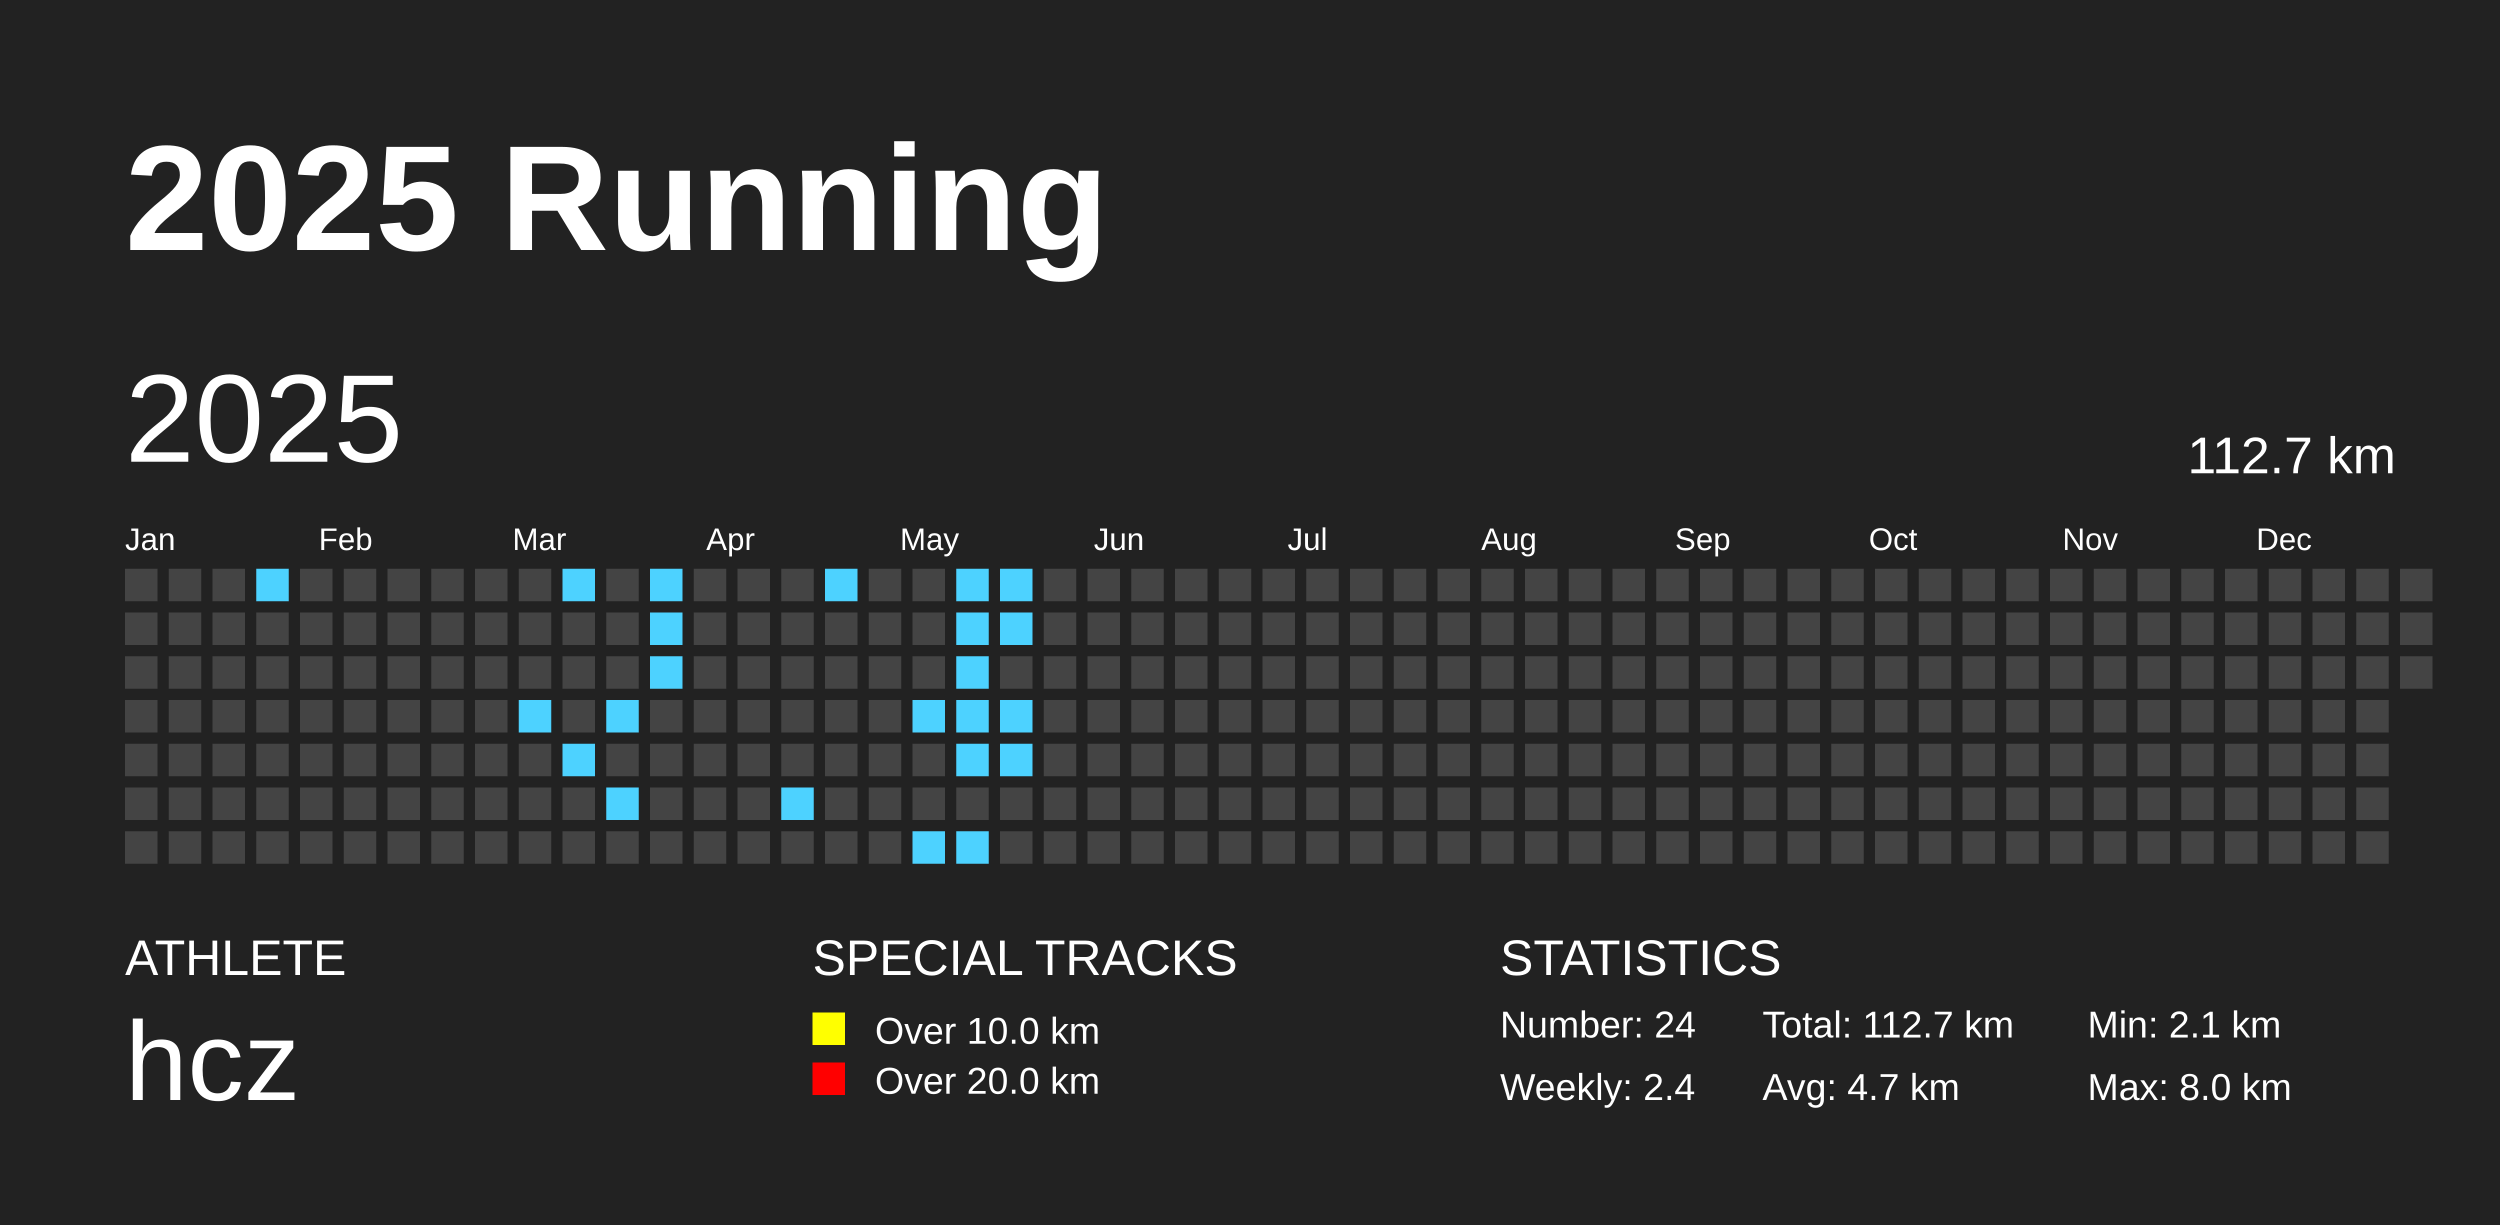
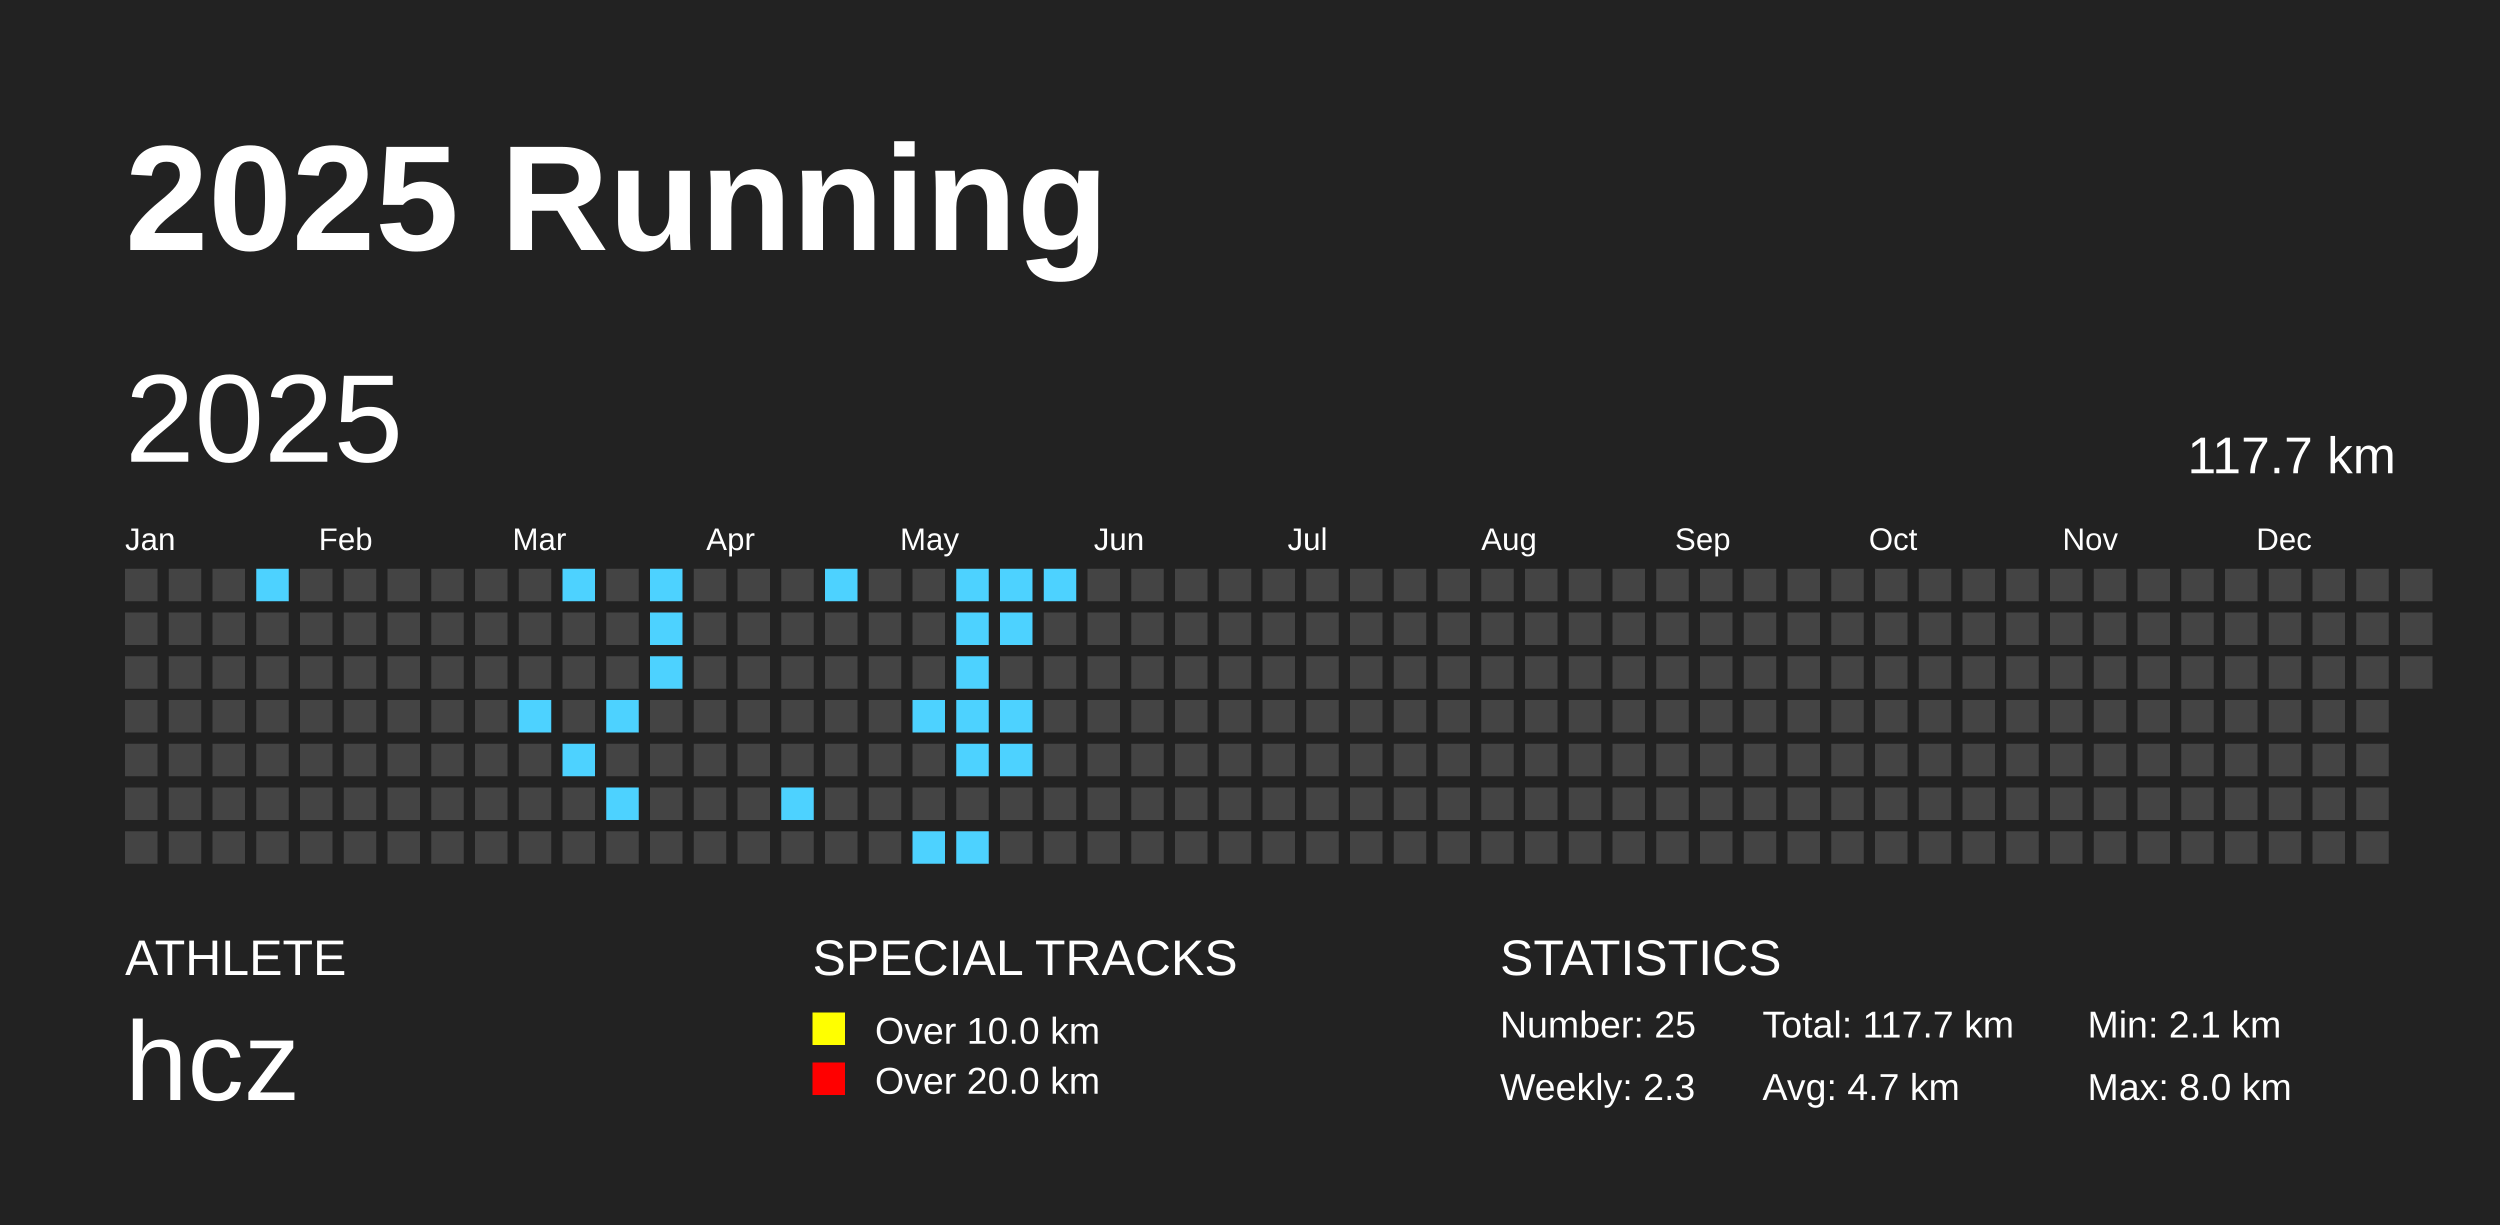
<svg xmlns="http://www.w3.org/2000/svg" baseProfile="full" height="98mm" version="1.1" viewBox="0,0,200,98" width="200mm">
  <defs />
  <rect fill="#222222" height="98" width="200" x="0" y="0" />
  <text fill="#FFFFFF" style="font-size:12px; font-family:Arial; font-weight:bold;" x="10" y="20">2025 Running</text>
  <text fill="#FFFFFF" style="font-size:4px; font-family:Arial" x="10" y="78">ATHLETE</text>
  <text fill="#FFFFFF" style="font-size:9px; font-family:Arial" x="10" y="88">hcz</text>
  <text fill="#FFFFFF" style="font-size:4px; font-family:Arial" x="65" y="78">SPECIAL TRACKS</text>
  <rect fill="yellow" height="2.6" width="2.6" x="65" y="81" />
  <text fill="#FFFFFF" style="font-size:3px; font-family:Arial" x="70" y="83.5">Over 10.0 km</text>
  <rect fill="red" height="2.6" width="2.6" x="65" y="85" />
  <text fill="#FFFFFF" style="font-size:3px; font-family:Arial" x="70" y="87.5">Over 20.0 km</text>
  <text fill="#FFFFFF" style="font-size:4px; font-family:Arial" x="120" y="78">STATISTICS</text>
-   <text fill="#FFFFFF" style="font-size:3px; font-family:Arial" x="120" y="83">Number: 24</text>
-   <text fill="#FFFFFF" style="font-size:3px; font-family:Arial" x="120" y="88">Weekly: 2.4</text>
-   <text fill="#FFFFFF" style="font-size:3px; font-family:Arial" x="141" y="83">Total: 112.7 km</text>
+   <text fill="#FFFFFF" style="font-size:3px; font-family:Arial" x="120" y="83">Number: 25</text>
+   <text fill="#FFFFFF" style="font-size:3px; font-family:Arial" x="120" y="88">Weekly: 2.3</text>
+   <text fill="#FFFFFF" style="font-size:3px; font-family:Arial" x="141" y="83">Total: 117.7 km</text>
  <text fill="#FFFFFF" style="font-size:3px; font-family:Arial" x="141" y="88">Avg: 4.7 km</text>
  <text fill="#FFFFFF" style="font-size:3px; font-family:Arial" x="167" y="83">Min: 2.1 km</text>
  <text fill="#FFFFFF" style="font-size:3px; font-family:Arial" x="167" y="88">Max: 8.0 km</text>
  <text dominant-baseline="hanging" fill="#FFFFFF" style="font-size:10.0px; font-family:Arial;" x="10" y="30">2025</text>
-   <text dominant-baseline="hanging" fill="#FFFFFF" style="font-size:4.125px; font-family:Arial;" x="175" y="35">112.7 km</text>
+   <text dominant-baseline="hanging" fill="#FFFFFF" style="font-size:4.125px; font-family:Arial;" x="175" y="35">117.7 km</text>
  <text fill="#FFFFFF" style="font-size:2.5px; font-family:Arial" x="10.0" y="44">Jan</text>
  <text fill="#FFFFFF" style="font-size:2.5px; font-family:Arial" x="25.5" y="44">Feb</text>
  <text fill="#FFFFFF" style="font-size:2.5px; font-family:Arial" x="41.0" y="44">Mar</text>
  <text fill="#FFFFFF" style="font-size:2.5px; font-family:Arial" x="56.5" y="44">Apr</text>
  <text fill="#FFFFFF" style="font-size:2.5px; font-family:Arial" x="72.0" y="44">May</text>
  <text fill="#FFFFFF" style="font-size:2.5px; font-family:Arial" x="87.5" y="44">Jun</text>
  <text fill="#FFFFFF" style="font-size:2.5px; font-family:Arial" x="103.0" y="44">Jul</text>
  <text fill="#FFFFFF" style="font-size:2.5px; font-family:Arial" x="118.5" y="44">Aug</text>
  <text fill="#FFFFFF" style="font-size:2.5px; font-family:Arial" x="134.0" y="44">Sep</text>
  <text fill="#FFFFFF" style="font-size:2.5px; font-family:Arial" x="149.5" y="44">Oct</text>
  <text fill="#FFFFFF" style="font-size:2.5px; font-family:Arial" x="165.0" y="44">Nov</text>
  <text fill="#FFFFFF" style="font-size:2.5px; font-family:Arial" x="180.5" y="44">Dec</text>
  <rect fill="#444444" height="2.6" width="2.6" x="10.0" y="45.5" />
  <rect fill="#444444" height="2.6" width="2.6" x="10.0" y="49.0" />
  <rect fill="#444444" height="2.6" width="2.6" x="10.0" y="52.5" />
  <rect fill="#444444" height="2.6" width="2.6" x="10.0" y="56.0" />
  <rect fill="#444444" height="2.6" width="2.6" x="10.0" y="59.5" />
  <rect fill="#444444" height="2.6" width="2.6" x="10.0" y="63.0" />
  <rect fill="#444444" height="2.6" width="2.6" x="10.0" y="66.5" />
  <rect fill="#444444" height="2.6" width="2.6" x="13.5" y="45.5" />
  <rect fill="#444444" height="2.6" width="2.6" x="13.5" y="49.0" />
  <rect fill="#444444" height="2.6" width="2.6" x="13.5" y="52.5" />
  <rect fill="#444444" height="2.6" width="2.6" x="13.5" y="56.0" />
  <rect fill="#444444" height="2.6" width="2.6" x="13.5" y="59.5" />
  <rect fill="#444444" height="2.6" width="2.6" x="13.5" y="63.0" />
  <rect fill="#444444" height="2.6" width="2.6" x="13.5" y="66.5" />
  <rect fill="#444444" height="2.6" width="2.6" x="17.0" y="45.5" />
  <rect fill="#444444" height="2.6" width="2.6" x="17.0" y="49.0" />
  <rect fill="#444444" height="2.6" width="2.6" x="17.0" y="52.5" />
  <rect fill="#444444" height="2.6" width="2.6" x="17.0" y="56.0" />
  <rect fill="#444444" height="2.6" width="2.6" x="17.0" y="59.5" />
  <rect fill="#444444" height="2.6" width="2.6" x="17.0" y="63.0" />
  <rect fill="#444444" height="2.6" width="2.6" x="17.0" y="66.5" />
  <rect fill="#4DD2FF" height="2.6" width="2.6" x="20.5" y="45.5" />
  <rect fill="#444444" height="2.6" width="2.6" x="20.5" y="49.0" />
  <rect fill="#444444" height="2.6" width="2.6" x="20.5" y="52.5" />
  <rect fill="#444444" height="2.6" width="2.6" x="20.5" y="56.0" />
  <rect fill="#444444" height="2.6" width="2.6" x="20.5" y="59.5" />
  <rect fill="#444444" height="2.6" width="2.6" x="20.5" y="63.0" />
  <rect fill="#444444" height="2.6" width="2.6" x="20.5" y="66.5" />
  <rect fill="#444444" height="2.6" width="2.6" x="24.0" y="45.5" />
  <rect fill="#444444" height="2.6" width="2.6" x="24.0" y="49.0" />
  <rect fill="#444444" height="2.6" width="2.6" x="24.0" y="52.5" />
  <rect fill="#444444" height="2.6" width="2.6" x="24.0" y="56.0" />
  <rect fill="#444444" height="2.6" width="2.6" x="24.0" y="59.5" />
  <rect fill="#444444" height="2.6" width="2.6" x="24.0" y="63.0" />
  <rect fill="#444444" height="2.6" width="2.6" x="24.0" y="66.5" />
  <rect fill="#444444" height="2.6" width="2.6" x="27.5" y="45.5" />
  <rect fill="#444444" height="2.6" width="2.6" x="27.5" y="49.0" />
  <rect fill="#444444" height="2.6" width="2.6" x="27.5" y="52.5" />
  <rect fill="#444444" height="2.6" width="2.6" x="27.5" y="56.0" />
  <rect fill="#444444" height="2.6" width="2.6" x="27.5" y="59.5" />
  <rect fill="#444444" height="2.6" width="2.6" x="27.5" y="63.0" />
  <rect fill="#444444" height="2.6" width="2.6" x="27.5" y="66.5" />
  <rect fill="#444444" height="2.6" width="2.6" x="31.0" y="45.5" />
  <rect fill="#444444" height="2.6" width="2.6" x="31.0" y="49.0" />
  <rect fill="#444444" height="2.6" width="2.6" x="31.0" y="52.5" />
  <rect fill="#444444" height="2.6" width="2.6" x="31.0" y="56.0" />
  <rect fill="#444444" height="2.6" width="2.6" x="31.0" y="59.5" />
  <rect fill="#444444" height="2.6" width="2.6" x="31.0" y="63.0" />
  <rect fill="#444444" height="2.6" width="2.6" x="31.0" y="66.5" />
  <rect fill="#444444" height="2.6" width="2.6" x="34.5" y="45.5" />
  <rect fill="#444444" height="2.6" width="2.6" x="34.5" y="49.0" />
  <rect fill="#444444" height="2.6" width="2.6" x="34.5" y="52.5" />
  <rect fill="#444444" height="2.6" width="2.6" x="34.5" y="56.0" />
  <rect fill="#444444" height="2.6" width="2.6" x="34.5" y="59.5" />
  <rect fill="#444444" height="2.6" width="2.6" x="34.5" y="63.0" />
  <rect fill="#444444" height="2.6" width="2.6" x="34.5" y="66.5" />
  <rect fill="#444444" height="2.6" width="2.6" x="38.0" y="45.5" />
  <rect fill="#444444" height="2.6" width="2.6" x="38.0" y="49.0" />
  <rect fill="#444444" height="2.6" width="2.6" x="38.0" y="52.5" />
  <rect fill="#444444" height="2.6" width="2.6" x="38.0" y="56.0" />
  <rect fill="#444444" height="2.6" width="2.6" x="38.0" y="59.5" />
  <rect fill="#444444" height="2.6" width="2.6" x="38.0" y="63.0" />
  <rect fill="#444444" height="2.6" width="2.6" x="38.0" y="66.5" />
  <rect fill="#444444" height="2.6" width="2.6" x="41.5" y="45.5" />
  <rect fill="#444444" height="2.6" width="2.6" x="41.5" y="49.0" />
  <rect fill="#444444" height="2.6" width="2.6" x="41.5" y="52.5" />
  <rect fill="#4DD2FF" height="2.6" width="2.6" x="41.5" y="56.0" />
  <rect fill="#444444" height="2.6" width="2.6" x="41.5" y="59.5" />
  <rect fill="#444444" height="2.6" width="2.6" x="41.5" y="63.0" />
  <rect fill="#444444" height="2.6" width="2.6" x="41.5" y="66.5" />
  <rect fill="#4DD2FF" height="2.6" width="2.6" x="45.0" y="45.5" />
  <rect fill="#444444" height="2.6" width="2.6" x="45.0" y="49.0" />
  <rect fill="#444444" height="2.6" width="2.6" x="45.0" y="52.5" />
  <rect fill="#444444" height="2.6" width="2.6" x="45.0" y="56.0" />
  <rect fill="#4DD2FF" height="2.6" width="2.6" x="45.0" y="59.5" />
  <rect fill="#444444" height="2.6" width="2.6" x="45.0" y="63.0" />
  <rect fill="#444444" height="2.6" width="2.6" x="45.0" y="66.5" />
  <rect fill="#444444" height="2.6" width="2.6" x="48.5" y="45.5" />
  <rect fill="#444444" height="2.6" width="2.6" x="48.5" y="49.0" />
  <rect fill="#444444" height="2.6" width="2.6" x="48.5" y="52.5" />
  <rect fill="#4DD2FF" height="2.6" width="2.6" x="48.5" y="56.0" />
  <rect fill="#444444" height="2.6" width="2.6" x="48.5" y="59.5" />
  <rect fill="#4DD2FF" height="2.6" width="2.6" x="48.5" y="63.0" />
  <rect fill="#444444" height="2.6" width="2.6" x="48.5" y="66.5" />
  <rect fill="#4DD2FF" height="2.6" width="2.6" x="52.0" y="45.5" />
  <rect fill="#4DD2FF" height="2.6" width="2.6" x="52.0" y="49.0" />
  <rect fill="#4DD2FF" height="2.6" width="2.6" x="52.0" y="52.5" />
  <rect fill="#444444" height="2.6" width="2.6" x="52.0" y="56.0" />
  <rect fill="#444444" height="2.6" width="2.6" x="52.0" y="59.5" />
  <rect fill="#444444" height="2.6" width="2.6" x="52.0" y="63.0" />
  <rect fill="#444444" height="2.6" width="2.6" x="52.0" y="66.5" />
  <rect fill="#444444" height="2.6" width="2.6" x="55.5" y="45.5" />
  <rect fill="#444444" height="2.6" width="2.6" x="55.5" y="49.0" />
  <rect fill="#444444" height="2.6" width="2.6" x="55.5" y="52.5" />
  <rect fill="#444444" height="2.6" width="2.6" x="55.5" y="56.0" />
  <rect fill="#444444" height="2.6" width="2.6" x="55.5" y="59.5" />
  <rect fill="#444444" height="2.6" width="2.6" x="55.5" y="63.0" />
  <rect fill="#444444" height="2.6" width="2.6" x="55.5" y="66.5" />
  <rect fill="#444444" height="2.6" width="2.6" x="59.0" y="45.5" />
  <rect fill="#444444" height="2.6" width="2.6" x="59.0" y="49.0" />
  <rect fill="#444444" height="2.6" width="2.6" x="59.0" y="52.5" />
  <rect fill="#444444" height="2.6" width="2.6" x="59.0" y="56.0" />
  <rect fill="#444444" height="2.6" width="2.6" x="59.0" y="59.5" />
  <rect fill="#444444" height="2.6" width="2.6" x="59.0" y="63.0" />
  <rect fill="#444444" height="2.6" width="2.6" x="59.0" y="66.5" />
  <rect fill="#444444" height="2.6" width="2.6" x="62.5" y="45.5" />
  <rect fill="#444444" height="2.6" width="2.6" x="62.5" y="49.0" />
  <rect fill="#444444" height="2.6" width="2.6" x="62.5" y="52.5" />
  <rect fill="#444444" height="2.6" width="2.6" x="62.5" y="56.0" />
  <rect fill="#444444" height="2.6" width="2.6" x="62.5" y="59.5" />
  <rect fill="#4DD2FF" height="2.6" width="2.6" x="62.5" y="63.0" />
  <rect fill="#444444" height="2.6" width="2.6" x="62.5" y="66.5" />
  <rect fill="#4DD2FF" height="2.6" width="2.6" x="66.0" y="45.5" />
  <rect fill="#444444" height="2.6" width="2.6" x="66.0" y="49.0" />
  <rect fill="#444444" height="2.6" width="2.6" x="66.0" y="52.5" />
  <rect fill="#444444" height="2.6" width="2.6" x="66.0" y="56.0" />
  <rect fill="#444444" height="2.6" width="2.6" x="66.0" y="59.5" />
  <rect fill="#444444" height="2.6" width="2.6" x="66.0" y="63.0" />
  <rect fill="#444444" height="2.6" width="2.6" x="66.0" y="66.5" />
  <rect fill="#444444" height="2.6" width="2.6" x="69.5" y="45.5" />
  <rect fill="#444444" height="2.6" width="2.6" x="69.5" y="49.0" />
  <rect fill="#444444" height="2.6" width="2.6" x="69.5" y="52.5" />
  <rect fill="#444444" height="2.6" width="2.6" x="69.5" y="56.0" />
  <rect fill="#444444" height="2.6" width="2.6" x="69.5" y="59.5" />
  <rect fill="#444444" height="2.6" width="2.6" x="69.5" y="63.0" />
  <rect fill="#444444" height="2.6" width="2.6" x="69.5" y="66.5" />
  <rect fill="#444444" height="2.6" width="2.6" x="73.0" y="45.5" />
  <rect fill="#444444" height="2.6" width="2.6" x="73.0" y="49.0" />
  <rect fill="#444444" height="2.6" width="2.6" x="73.0" y="52.5" />
  <rect fill="#4DD2FF" height="2.6" width="2.6" x="73.0" y="56.0" />
  <rect fill="#444444" height="2.6" width="2.6" x="73.0" y="59.5" />
  <rect fill="#444444" height="2.6" width="2.6" x="73.0" y="63.0" />
  <rect fill="#4DD2FF" height="2.6" width="2.6" x="73.0" y="66.5" />
  <rect fill="#4DD2FF" height="2.6" width="2.6" x="76.5" y="45.5" />
  <rect fill="#4DD2FF" height="2.6" width="2.6" x="76.5" y="49.0" />
  <rect fill="#4DD2FF" height="2.6" width="2.6" x="76.5" y="52.5" />
  <rect fill="#4DD2FF" height="2.6" width="2.6" x="76.5" y="56.0" />
  <rect fill="#4DD2FF" height="2.6" width="2.6" x="76.5" y="59.5" />
  <rect fill="#444444" height="2.6" width="2.6" x="76.5" y="63.0" />
  <rect fill="#4DD2FF" height="2.6" width="2.6" x="76.5" y="66.5" />
  <rect fill="#4DD2FF" height="2.6" width="2.6" x="80.0" y="45.5" />
  <rect fill="#4DD2FF" height="2.6" width="2.6" x="80.0" y="49.0" />
  <rect fill="#444444" height="2.6" width="2.6" x="80.0" y="52.5" />
  <rect fill="#4DD2FF" height="2.6" width="2.6" x="80.0" y="56.0" />
  <rect fill="#4DD2FF" height="2.6" width="2.6" x="80.0" y="59.5" />
  <rect fill="#444444" height="2.6" width="2.6" x="80.0" y="63.0" />
  <rect fill="#444444" height="2.6" width="2.6" x="80.0" y="66.5" />
-   <rect fill="#444444" height="2.6" width="2.6" x="83.5" y="45.5" />
+   <rect fill="#4DD2FF" height="2.6" width="2.6" x="83.5" y="45.5" />
  <rect fill="#444444" height="2.6" width="2.6" x="83.5" y="49.0" />
  <rect fill="#444444" height="2.6" width="2.6" x="83.5" y="52.5" />
  <rect fill="#444444" height="2.6" width="2.6" x="83.5" y="56.0" />
  <rect fill="#444444" height="2.6" width="2.6" x="83.5" y="59.5" />
  <rect fill="#444444" height="2.6" width="2.6" x="83.5" y="63.0" />
  <rect fill="#444444" height="2.6" width="2.6" x="83.5" y="66.5" />
  <rect fill="#444444" height="2.6" width="2.6" x="87.0" y="45.5" />
  <rect fill="#444444" height="2.6" width="2.6" x="87.0" y="49.0" />
  <rect fill="#444444" height="2.6" width="2.6" x="87.0" y="52.5" />
  <rect fill="#444444" height="2.6" width="2.6" x="87.0" y="56.0" />
  <rect fill="#444444" height="2.6" width="2.6" x="87.0" y="59.5" />
  <rect fill="#444444" height="2.6" width="2.6" x="87.0" y="63.0" />
  <rect fill="#444444" height="2.6" width="2.6" x="87.0" y="66.5" />
  <rect fill="#444444" height="2.6" width="2.6" x="90.5" y="45.5" />
  <rect fill="#444444" height="2.6" width="2.6" x="90.5" y="49.0" />
  <rect fill="#444444" height="2.6" width="2.6" x="90.5" y="52.5" />
  <rect fill="#444444" height="2.6" width="2.6" x="90.5" y="56.0" />
  <rect fill="#444444" height="2.6" width="2.6" x="90.5" y="59.5" />
  <rect fill="#444444" height="2.6" width="2.6" x="90.5" y="63.0" />
  <rect fill="#444444" height="2.6" width="2.6" x="90.5" y="66.5" />
  <rect fill="#444444" height="2.6" width="2.6" x="94.0" y="45.5" />
  <rect fill="#444444" height="2.6" width="2.6" x="94.0" y="49.0" />
  <rect fill="#444444" height="2.6" width="2.6" x="94.0" y="52.5" />
  <rect fill="#444444" height="2.6" width="2.6" x="94.0" y="56.0" />
  <rect fill="#444444" height="2.6" width="2.6" x="94.0" y="59.5" />
  <rect fill="#444444" height="2.6" width="2.6" x="94.0" y="63.0" />
  <rect fill="#444444" height="2.6" width="2.6" x="94.0" y="66.5" />
  <rect fill="#444444" height="2.6" width="2.6" x="97.5" y="45.5" />
  <rect fill="#444444" height="2.6" width="2.6" x="97.5" y="49.0" />
  <rect fill="#444444" height="2.6" width="2.6" x="97.5" y="52.5" />
  <rect fill="#444444" height="2.6" width="2.6" x="97.5" y="56.0" />
  <rect fill="#444444" height="2.6" width="2.6" x="97.5" y="59.5" />
  <rect fill="#444444" height="2.6" width="2.6" x="97.5" y="63.0" />
  <rect fill="#444444" height="2.6" width="2.6" x="97.5" y="66.5" />
  <rect fill="#444444" height="2.6" width="2.6" x="101.0" y="45.5" />
  <rect fill="#444444" height="2.6" width="2.6" x="101.0" y="49.0" />
  <rect fill="#444444" height="2.6" width="2.6" x="101.0" y="52.5" />
  <rect fill="#444444" height="2.6" width="2.6" x="101.0" y="56.0" />
  <rect fill="#444444" height="2.6" width="2.6" x="101.0" y="59.5" />
  <rect fill="#444444" height="2.6" width="2.6" x="101.0" y="63.0" />
  <rect fill="#444444" height="2.6" width="2.6" x="101.0" y="66.5" />
  <rect fill="#444444" height="2.6" width="2.6" x="104.5" y="45.5" />
  <rect fill="#444444" height="2.6" width="2.6" x="104.5" y="49.0" />
  <rect fill="#444444" height="2.6" width="2.6" x="104.5" y="52.5" />
  <rect fill="#444444" height="2.6" width="2.6" x="104.5" y="56.0" />
  <rect fill="#444444" height="2.6" width="2.6" x="104.5" y="59.5" />
  <rect fill="#444444" height="2.6" width="2.6" x="104.5" y="63.0" />
  <rect fill="#444444" height="2.6" width="2.6" x="104.5" y="66.5" />
  <rect fill="#444444" height="2.6" width="2.6" x="108.0" y="45.5" />
  <rect fill="#444444" height="2.6" width="2.6" x="108.0" y="49.0" />
  <rect fill="#444444" height="2.6" width="2.6" x="108.0" y="52.5" />
  <rect fill="#444444" height="2.6" width="2.6" x="108.0" y="56.0" />
  <rect fill="#444444" height="2.6" width="2.6" x="108.0" y="59.5" />
  <rect fill="#444444" height="2.6" width="2.6" x="108.0" y="63.0" />
  <rect fill="#444444" height="2.6" width="2.6" x="108.0" y="66.5" />
  <rect fill="#444444" height="2.6" width="2.6" x="111.5" y="45.5" />
  <rect fill="#444444" height="2.6" width="2.6" x="111.5" y="49.0" />
  <rect fill="#444444" height="2.6" width="2.6" x="111.5" y="52.5" />
  <rect fill="#444444" height="2.6" width="2.6" x="111.5" y="56.0" />
  <rect fill="#444444" height="2.6" width="2.6" x="111.5" y="59.5" />
  <rect fill="#444444" height="2.6" width="2.6" x="111.5" y="63.0" />
  <rect fill="#444444" height="2.6" width="2.6" x="111.5" y="66.5" />
  <rect fill="#444444" height="2.6" width="2.6" x="115.0" y="45.5" />
  <rect fill="#444444" height="2.6" width="2.6" x="115.0" y="49.0" />
  <rect fill="#444444" height="2.6" width="2.6" x="115.0" y="52.5" />
  <rect fill="#444444" height="2.6" width="2.6" x="115.0" y="56.0" />
  <rect fill="#444444" height="2.6" width="2.6" x="115.0" y="59.5" />
  <rect fill="#444444" height="2.6" width="2.6" x="115.0" y="63.0" />
  <rect fill="#444444" height="2.6" width="2.6" x="115.0" y="66.5" />
  <rect fill="#444444" height="2.6" width="2.6" x="118.5" y="45.5" />
  <rect fill="#444444" height="2.6" width="2.6" x="118.5" y="49.0" />
  <rect fill="#444444" height="2.6" width="2.6" x="118.5" y="52.5" />
  <rect fill="#444444" height="2.6" width="2.6" x="118.5" y="56.0" />
  <rect fill="#444444" height="2.6" width="2.6" x="118.5" y="59.5" />
  <rect fill="#444444" height="2.6" width="2.6" x="118.5" y="63.0" />
  <rect fill="#444444" height="2.6" width="2.6" x="118.5" y="66.5" />
  <rect fill="#444444" height="2.6" width="2.6" x="122.0" y="45.5" />
  <rect fill="#444444" height="2.6" width="2.6" x="122.0" y="49.0" />
  <rect fill="#444444" height="2.6" width="2.6" x="122.0" y="52.5" />
  <rect fill="#444444" height="2.6" width="2.6" x="122.0" y="56.0" />
  <rect fill="#444444" height="2.6" width="2.6" x="122.0" y="59.5" />
  <rect fill="#444444" height="2.6" width="2.6" x="122.0" y="63.0" />
  <rect fill="#444444" height="2.6" width="2.6" x="122.0" y="66.5" />
  <rect fill="#444444" height="2.6" width="2.6" x="125.5" y="45.5" />
  <rect fill="#444444" height="2.6" width="2.6" x="125.5" y="49.0" />
  <rect fill="#444444" height="2.6" width="2.6" x="125.5" y="52.5" />
  <rect fill="#444444" height="2.6" width="2.6" x="125.5" y="56.0" />
  <rect fill="#444444" height="2.6" width="2.6" x="125.5" y="59.5" />
  <rect fill="#444444" height="2.6" width="2.6" x="125.5" y="63.0" />
  <rect fill="#444444" height="2.6" width="2.6" x="125.5" y="66.5" />
  <rect fill="#444444" height="2.6" width="2.6" x="129.0" y="45.5" />
  <rect fill="#444444" height="2.6" width="2.6" x="129.0" y="49.0" />
  <rect fill="#444444" height="2.6" width="2.6" x="129.0" y="52.5" />
  <rect fill="#444444" height="2.6" width="2.6" x="129.0" y="56.0" />
  <rect fill="#444444" height="2.6" width="2.6" x="129.0" y="59.5" />
  <rect fill="#444444" height="2.6" width="2.6" x="129.0" y="63.0" />
  <rect fill="#444444" height="2.6" width="2.6" x="129.0" y="66.5" />
  <rect fill="#444444" height="2.6" width="2.6" x="132.5" y="45.5" />
  <rect fill="#444444" height="2.6" width="2.6" x="132.5" y="49.0" />
  <rect fill="#444444" height="2.6" width="2.6" x="132.5" y="52.5" />
  <rect fill="#444444" height="2.6" width="2.6" x="132.5" y="56.0" />
  <rect fill="#444444" height="2.6" width="2.6" x="132.5" y="59.5" />
  <rect fill="#444444" height="2.6" width="2.6" x="132.5" y="63.0" />
  <rect fill="#444444" height="2.6" width="2.6" x="132.5" y="66.5" />
  <rect fill="#444444" height="2.6" width="2.6" x="136.0" y="45.5" />
  <rect fill="#444444" height="2.6" width="2.6" x="136.0" y="49.0" />
  <rect fill="#444444" height="2.6" width="2.6" x="136.0" y="52.5" />
  <rect fill="#444444" height="2.6" width="2.6" x="136.0" y="56.0" />
  <rect fill="#444444" height="2.6" width="2.6" x="136.0" y="59.5" />
  <rect fill="#444444" height="2.6" width="2.6" x="136.0" y="63.0" />
  <rect fill="#444444" height="2.6" width="2.6" x="136.0" y="66.5" />
  <rect fill="#444444" height="2.6" width="2.6" x="139.5" y="45.5" />
  <rect fill="#444444" height="2.6" width="2.6" x="139.5" y="49.0" />
  <rect fill="#444444" height="2.6" width="2.6" x="139.5" y="52.5" />
  <rect fill="#444444" height="2.6" width="2.6" x="139.5" y="56.0" />
  <rect fill="#444444" height="2.6" width="2.6" x="139.5" y="59.5" />
  <rect fill="#444444" height="2.6" width="2.6" x="139.5" y="63.0" />
  <rect fill="#444444" height="2.6" width="2.6" x="139.5" y="66.5" />
  <rect fill="#444444" height="2.6" width="2.6" x="143.0" y="45.5" />
  <rect fill="#444444" height="2.6" width="2.6" x="143.0" y="49.0" />
  <rect fill="#444444" height="2.6" width="2.6" x="143.0" y="52.5" />
  <rect fill="#444444" height="2.6" width="2.6" x="143.0" y="56.0" />
  <rect fill="#444444" height="2.6" width="2.6" x="143.0" y="59.5" />
  <rect fill="#444444" height="2.6" width="2.6" x="143.0" y="63.0" />
  <rect fill="#444444" height="2.6" width="2.6" x="143.0" y="66.5" />
  <rect fill="#444444" height="2.6" width="2.6" x="146.5" y="45.5" />
  <rect fill="#444444" height="2.6" width="2.6" x="146.5" y="49.0" />
  <rect fill="#444444" height="2.6" width="2.6" x="146.5" y="52.5" />
  <rect fill="#444444" height="2.6" width="2.6" x="146.5" y="56.0" />
  <rect fill="#444444" height="2.6" width="2.6" x="146.5" y="59.5" />
  <rect fill="#444444" height="2.6" width="2.6" x="146.5" y="63.0" />
  <rect fill="#444444" height="2.6" width="2.6" x="146.5" y="66.5" />
  <rect fill="#444444" height="2.6" width="2.6" x="150.0" y="45.5" />
  <rect fill="#444444" height="2.6" width="2.6" x="150.0" y="49.0" />
  <rect fill="#444444" height="2.6" width="2.6" x="150.0" y="52.5" />
  <rect fill="#444444" height="2.6" width="2.6" x="150.0" y="56.0" />
  <rect fill="#444444" height="2.6" width="2.6" x="150.0" y="59.5" />
  <rect fill="#444444" height="2.6" width="2.6" x="150.0" y="63.0" />
  <rect fill="#444444" height="2.6" width="2.6" x="150.0" y="66.5" />
  <rect fill="#444444" height="2.6" width="2.6" x="153.5" y="45.5" />
  <rect fill="#444444" height="2.6" width="2.6" x="153.5" y="49.0" />
  <rect fill="#444444" height="2.6" width="2.6" x="153.5" y="52.5" />
  <rect fill="#444444" height="2.6" width="2.6" x="153.5" y="56.0" />
  <rect fill="#444444" height="2.6" width="2.6" x="153.5" y="59.5" />
  <rect fill="#444444" height="2.6" width="2.6" x="153.5" y="63.0" />
  <rect fill="#444444" height="2.6" width="2.6" x="153.5" y="66.5" />
  <rect fill="#444444" height="2.6" width="2.6" x="157.0" y="45.5" />
  <rect fill="#444444" height="2.6" width="2.6" x="157.0" y="49.0" />
  <rect fill="#444444" height="2.6" width="2.6" x="157.0" y="52.5" />
  <rect fill="#444444" height="2.6" width="2.6" x="157.0" y="56.0" />
  <rect fill="#444444" height="2.6" width="2.6" x="157.0" y="59.5" />
  <rect fill="#444444" height="2.6" width="2.6" x="157.0" y="63.0" />
  <rect fill="#444444" height="2.6" width="2.6" x="157.0" y="66.5" />
  <rect fill="#444444" height="2.6" width="2.6" x="160.5" y="45.5" />
  <rect fill="#444444" height="2.6" width="2.6" x="160.5" y="49.0" />
  <rect fill="#444444" height="2.6" width="2.6" x="160.5" y="52.5" />
  <rect fill="#444444" height="2.6" width="2.6" x="160.5" y="56.0" />
  <rect fill="#444444" height="2.6" width="2.6" x="160.5" y="59.5" />
  <rect fill="#444444" height="2.6" width="2.6" x="160.5" y="63.0" />
  <rect fill="#444444" height="2.6" width="2.6" x="160.5" y="66.5" />
  <rect fill="#444444" height="2.6" width="2.6" x="164.0" y="45.5" />
  <rect fill="#444444" height="2.6" width="2.6" x="164.0" y="49.0" />
  <rect fill="#444444" height="2.6" width="2.6" x="164.0" y="52.5" />
  <rect fill="#444444" height="2.6" width="2.6" x="164.0" y="56.0" />
  <rect fill="#444444" height="2.6" width="2.6" x="164.0" y="59.5" />
  <rect fill="#444444" height="2.6" width="2.6" x="164.0" y="63.0" />
  <rect fill="#444444" height="2.6" width="2.6" x="164.0" y="66.5" />
  <rect fill="#444444" height="2.6" width="2.6" x="167.5" y="45.5" />
  <rect fill="#444444" height="2.6" width="2.6" x="167.5" y="49.0" />
  <rect fill="#444444" height="2.6" width="2.6" x="167.5" y="52.5" />
  <rect fill="#444444" height="2.6" width="2.6" x="167.5" y="56.0" />
  <rect fill="#444444" height="2.6" width="2.6" x="167.5" y="59.5" />
  <rect fill="#444444" height="2.6" width="2.6" x="167.5" y="63.0" />
  <rect fill="#444444" height="2.6" width="2.6" x="167.5" y="66.5" />
  <rect fill="#444444" height="2.6" width="2.6" x="171.0" y="45.5" />
  <rect fill="#444444" height="2.6" width="2.6" x="171.0" y="49.0" />
  <rect fill="#444444" height="2.6" width="2.6" x="171.0" y="52.5" />
  <rect fill="#444444" height="2.6" width="2.6" x="171.0" y="56.0" />
  <rect fill="#444444" height="2.6" width="2.6" x="171.0" y="59.5" />
  <rect fill="#444444" height="2.6" width="2.6" x="171.0" y="63.0" />
  <rect fill="#444444" height="2.6" width="2.6" x="171.0" y="66.5" />
  <rect fill="#444444" height="2.6" width="2.6" x="174.5" y="45.5" />
  <rect fill="#444444" height="2.6" width="2.6" x="174.5" y="49.0" />
  <rect fill="#444444" height="2.6" width="2.6" x="174.5" y="52.5" />
  <rect fill="#444444" height="2.6" width="2.6" x="174.5" y="56.0" />
  <rect fill="#444444" height="2.6" width="2.6" x="174.5" y="59.5" />
  <rect fill="#444444" height="2.6" width="2.6" x="174.5" y="63.0" />
  <rect fill="#444444" height="2.6" width="2.6" x="174.5" y="66.5" />
  <rect fill="#444444" height="2.6" width="2.6" x="178.0" y="45.5" />
  <rect fill="#444444" height="2.6" width="2.6" x="178.0" y="49.0" />
  <rect fill="#444444" height="2.6" width="2.6" x="178.0" y="52.5" />
  <rect fill="#444444" height="2.6" width="2.6" x="178.0" y="56.0" />
  <rect fill="#444444" height="2.6" width="2.6" x="178.0" y="59.5" />
  <rect fill="#444444" height="2.6" width="2.6" x="178.0" y="63.0" />
  <rect fill="#444444" height="2.6" width="2.6" x="178.0" y="66.5" />
  <rect fill="#444444" height="2.6" width="2.6" x="181.5" y="45.5" />
  <rect fill="#444444" height="2.6" width="2.6" x="181.5" y="49.0" />
  <rect fill="#444444" height="2.6" width="2.6" x="181.5" y="52.5" />
  <rect fill="#444444" height="2.6" width="2.6" x="181.5" y="56.0" />
  <rect fill="#444444" height="2.6" width="2.6" x="181.5" y="59.5" />
  <rect fill="#444444" height="2.6" width="2.6" x="181.5" y="63.0" />
  <rect fill="#444444" height="2.6" width="2.6" x="181.5" y="66.5" />
  <rect fill="#444444" height="2.6" width="2.6" x="185.0" y="45.5" />
  <rect fill="#444444" height="2.6" width="2.6" x="185.0" y="49.0" />
  <rect fill="#444444" height="2.6" width="2.6" x="185.0" y="52.5" />
  <rect fill="#444444" height="2.6" width="2.6" x="185.0" y="56.0" />
  <rect fill="#444444" height="2.6" width="2.6" x="185.0" y="59.5" />
  <rect fill="#444444" height="2.6" width="2.6" x="185.0" y="63.0" />
  <rect fill="#444444" height="2.6" width="2.6" x="185.0" y="66.5" />
  <rect fill="#444444" height="2.6" width="2.6" x="188.5" y="45.5" />
  <rect fill="#444444" height="2.6" width="2.6" x="188.5" y="49.0" />
  <rect fill="#444444" height="2.6" width="2.6" x="188.5" y="52.5" />
  <rect fill="#444444" height="2.6" width="2.6" x="188.5" y="56.0" />
  <rect fill="#444444" height="2.6" width="2.6" x="188.5" y="59.5" />
  <rect fill="#444444" height="2.6" width="2.6" x="188.5" y="63.0" />
  <rect fill="#444444" height="2.6" width="2.6" x="188.5" y="66.5" />
  <rect fill="#444444" height="2.6" width="2.6" x="192.0" y="45.5" />
  <rect fill="#444444" height="2.6" width="2.6" x="192.0" y="49.0" />
  <rect fill="#444444" height="2.6" width="2.6" x="192.0" y="52.5" />
</svg>
